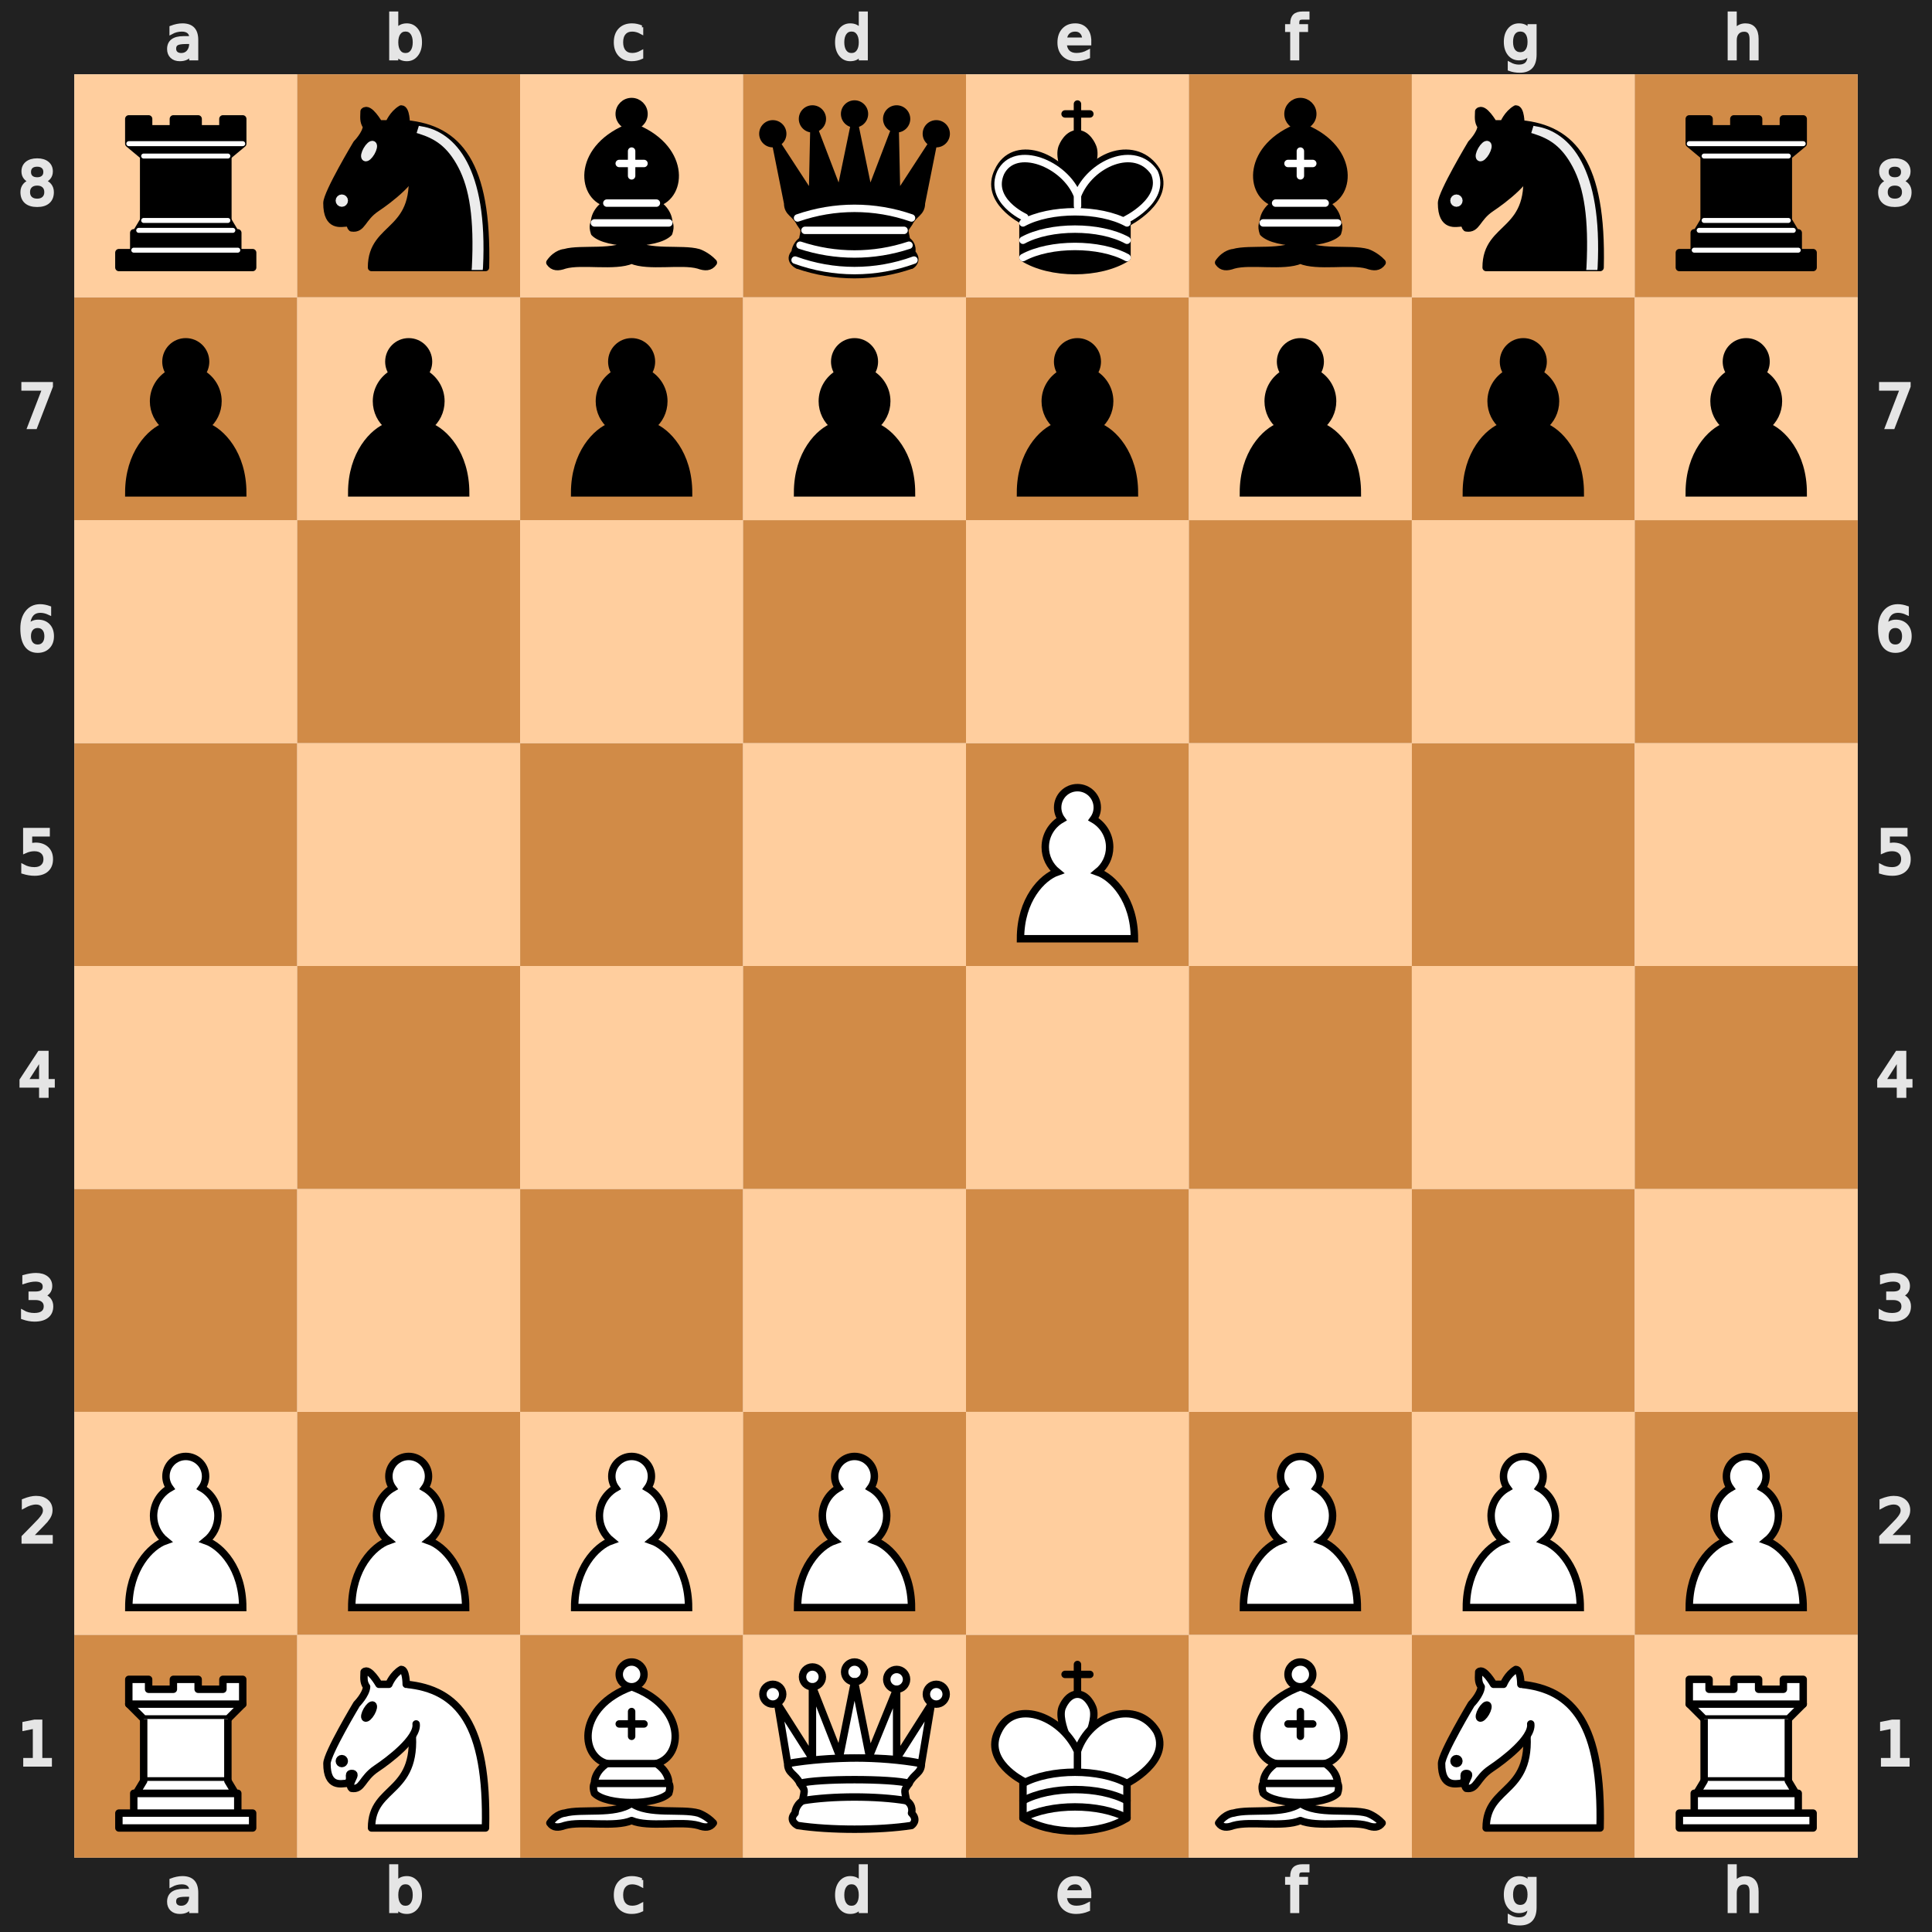
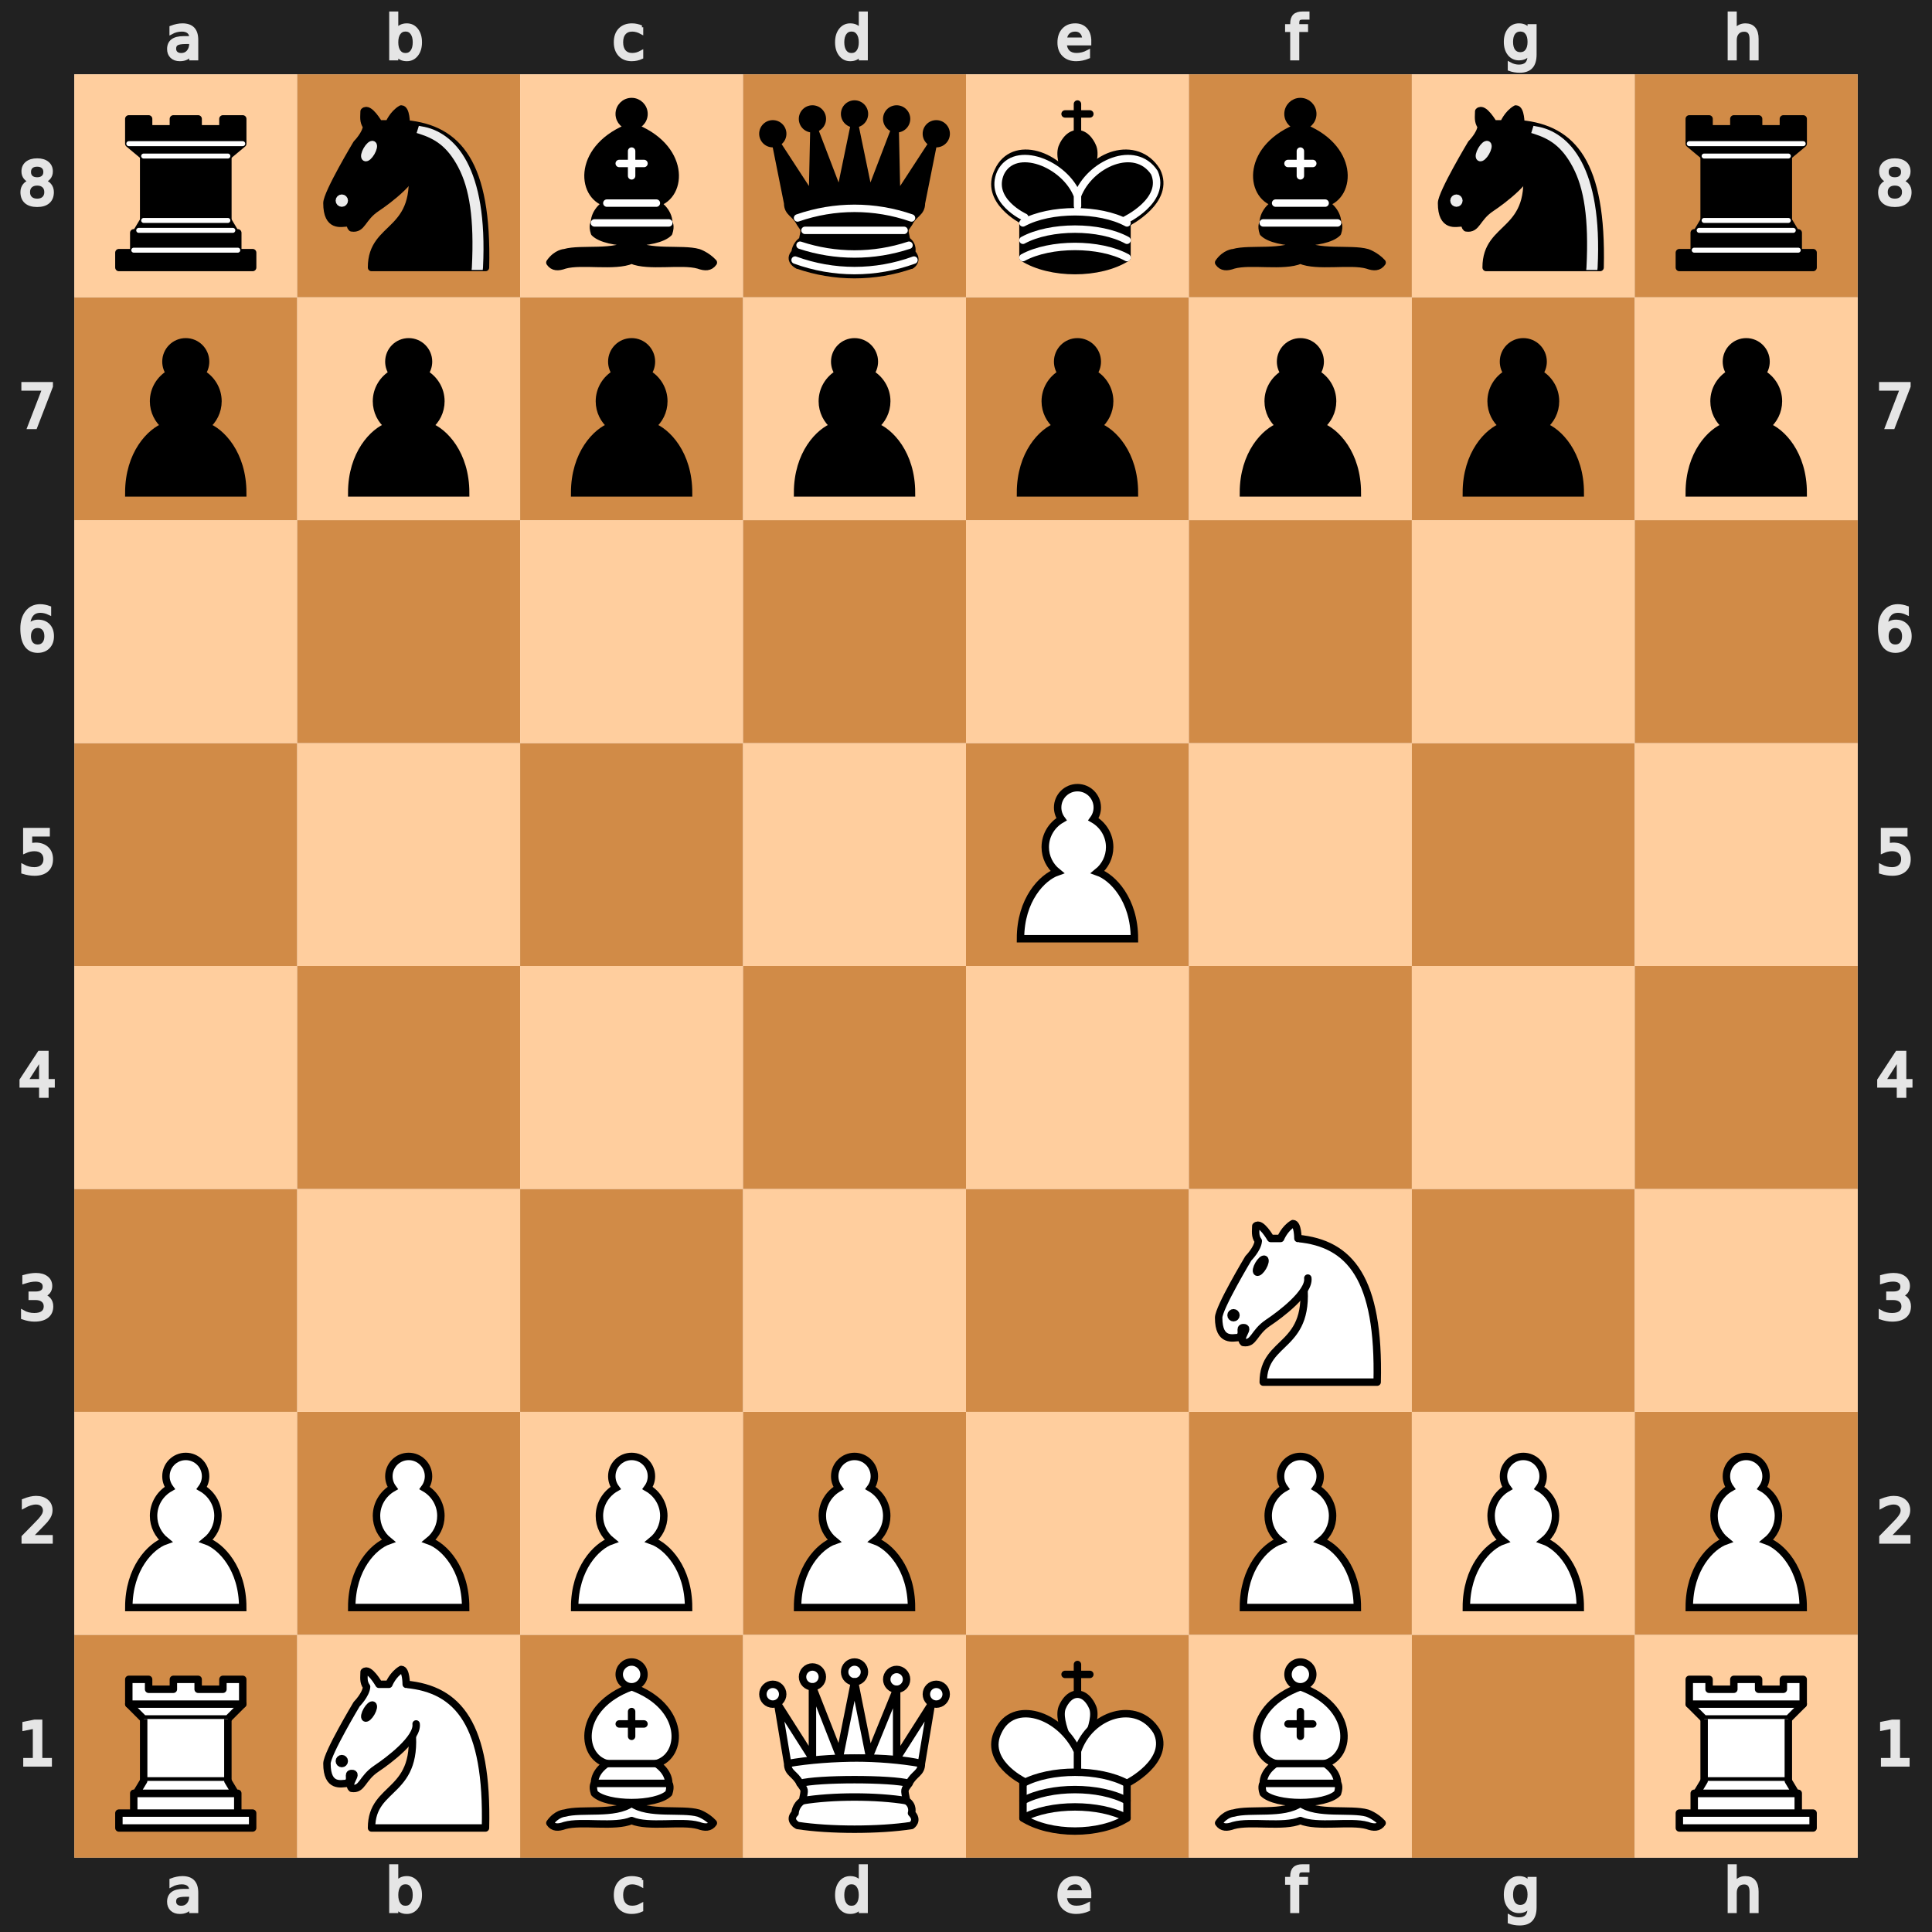
<svg xmlns="http://www.w3.org/2000/svg" xmlns:xlink="http://www.w3.org/1999/xlink" viewBox="0 0 390 390" width="400" height="400">
  <defs>
    <g id="white-pawn" class="white pawn">
      <path d="M22.5 9c-2.21 0-4 1.79-4 4 0 .89.29 1.71.78 2.38C17.33 16.5 16 18.59 16 21c0 2.03.94 3.84 2.41 5.03-3 1.06-7.41 5.55-7.41 13.47h23c0-7.92-4.41-12.41-7.41-13.47 1.47-1.19 2.41-3 2.41-5.03 0-2.41-1.33-4.5-3.28-5.62.49-.67.78-1.49.78-2.38 0-2.21-1.79-4-4-4z" fill="#fff" stroke="#000" stroke-width="1.5" stroke-linecap="round" />
    </g>
    <g id="white-knight" class="white knight" fill="none" fill-rule="evenodd" stroke="#000" stroke-width="1.5" stroke-linecap="round" stroke-linejoin="round">
      <path d="M 22,10 C 32.5,11 38.5,18 38,39 L 15,39 C 15,30 25,32.5 23,18" style="fill:#ffffff; stroke:#000000;" />
      <path d="M 24,18 C 24.38,20.91 18.45,25.37 16,27 C 13,29 13.18,31.34 11,31 C 9.958,30.06 12.41,27.96 11,28 C 10,28 11.19,29.23 10,30 C 9,30 5.997,31 6,26 C 6,24 12,14 12,14 C 12,14 13.89,12.1 14,10.5 C 13.27,9.506 13.5,8.5 13.5,7.5 C 14.5,6.5 16.5,10 16.5,10 L 18.5,10 C 18.5,10 19.28,8.008 21,7 C 22,7 22,10 22,10" style="fill:#ffffff; stroke:#000000;" />
      <path d="M 9.5 25.5 A 0.5 0.5 0 1 1 8.5,25.5 A 0.5 0.5 0 1 1 9.5 25.5 z" style="fill:#000000; stroke:#000000;" />
      <path d="M 15 15.5 A 0.5 1.5 0 1 1 14,15.5 A 0.5 1.5 0 1 1 15 15.5 z" transform="matrix(0.866,0.5,-0.5,0.866,9.693,-5.173)" style="fill:#000000; stroke:#000000;" />
    </g>
    <g id="white-bishop" class="white bishop" fill="none" fill-rule="evenodd" stroke="#000" stroke-width="1.5" stroke-linecap="round" stroke-linejoin="round">
      <g fill="#fff" stroke-linecap="butt">
        <path d="M9 36c3.39-.97 10.11.43 13.5-2 3.39 2.43 10.11 1.03 13.5 2 0 0 1.65.54 3 2-.68.97-1.65.99-3 .5-3.39-.97-10.11.46-13.5-1-3.39 1.46-10.11.03-13.5 1-1.354.49-2.323.47-3-.5 1.354-1.94 3-2 3-2zM15 32c2.5 2.5 12.5 2.5 15 0 .5-1.5 0-2 0-2 0-2.5-2.5-4-2.5-4 5.5-1.5 6-11.5-5-15.5-11 4-10.5 14-5 15.5 0 0-2.5 1.5-2.5 4 0 0-.5.5 0 2zM25 8a2.5 2.5 0 1 1-5 0 2.5 2.5 0 1 1 5 0z" />
      </g>
      <path d="M17.5 26h10M15 30h15m-7.5-14.5v5M20 18h5" stroke-linejoin="miter" />
    </g>
    <g id="white-rook" class="white rook" fill="#fff" fill-rule="evenodd" stroke="#000" stroke-width="1.5" stroke-linecap="round" stroke-linejoin="round">
      <path d="M9 39h27v-3H9v3zM12 36v-4h21v4H12zM11 14V9h4v2h5V9h5v2h5V9h4v5" stroke-linecap="butt" />
      <path d="M34 14l-3 3H14l-3-3" />
      <path d="M31 17v12.5H14V17" stroke-linecap="butt" stroke-linejoin="miter" />
      <path d="M31 29.5l1.5 2.5h-20l1.5-2.5" />
      <path d="M11 14h23" fill="none" stroke-linejoin="miter" />
    </g>
    <g id="white-queen" class="white queen" fill="#fff" fill-rule="evenodd" stroke="#000" stroke-width="1.5" stroke-linecap="round" stroke-linejoin="round">
      <path d="M8 12a2 2 0 1 1-4 0 2 2 0 1 1 4 0zM24.5 7.5a2 2 0 1 1-4 0 2 2 0 1 1 4 0zM41 12a2 2 0 1 1-4 0 2 2 0 1 1 4 0zM16 8.5a2 2 0 1 1-4 0 2 2 0 1 1 4 0zM33 9a2 2 0 1 1-4 0 2 2 0 1 1 4 0z" />
      <path d="M9 26c8.5-1.5 21-1.5 27 0l2-12-7 11V11l-5.5 13.5-3-15-3 15-5.5-14V25L7 14l2 12zM9 26c0 2 1.5 2 2.5 4 1 1.5 1 1 .5 3.5-1.5 1-1.5 2.5-1.5 2.5-1.5 1.5.5 2.5.5 2.5 6.5 1 16.5 1 23 0 0 0 1.5-1 0-2.5 0 0 .5-1.5-1-2.5-.5-2.5-.5-2 .5-3.5 1-2 2.5-2 2.5-4-8.5-1.5-18.5-1.5-27 0z" stroke-linecap="butt" />
      <path d="M11.5 30c3.5-1 18.5-1 22 0M12 33.5c6-1 15-1 21 0" fill="none" />
    </g>
    <g id="white-king" class="white king" fill="none" fill-rule="evenodd" stroke="#000" stroke-width="1.5" stroke-linecap="round" stroke-linejoin="round">
      <path d="M22.5 11.63V6M20 8h5" stroke-linejoin="miter" />
      <path d="M22.5 25s4.5-7.5 3-10.5c0 0-1-2.5-3-2.5s-3 2.5-3 2.5c-1.5 3 3 10.5 3 10.5" fill="#fff" stroke-linecap="butt" stroke-linejoin="miter" />
      <path d="M11.5 37c5.5 3.5 15.5 3.5 21 0v-7s9-4.5 6-10.5c-4-6.5-13.5-3.5-16 4V27v-3.5c-3.5-7.5-13-10.5-16-4-3 6 5 10 5 10V37z" fill="#fff" />
      <path d="M11.5 30c5.5-3 15.5-3 21 0m-21 3.5c5.5-3 15.5-3 21 0m-21 3.5c5.5-3 15.5-3 21 0" />
    </g>
    <g id="black-pawn" class="black pawn">
      <path d="M22.5 9c-2.21 0-4 1.79-4 4 0 .89.29 1.71.78 2.38C17.33 16.5 16 18.59 16 21c0 2.03.94 3.84 2.41 5.03-3 1.06-7.41 5.55-7.41 13.47h23c0-7.92-4.41-12.41-7.41-13.47 1.47-1.19 2.41-3 2.41-5.03 0-2.41-1.33-4.5-3.28-5.62.49-.67.78-1.49.78-2.38 0-2.21-1.79-4-4-4z" fill="#000" stroke="#000" stroke-width="1.5" stroke-linecap="round" />
    </g>
    <g id="black-knight" class="black knight" fill="none" fill-rule="evenodd" stroke="#000" stroke-width="1.5" stroke-linecap="round" stroke-linejoin="round">
      <path d="M 22,10 C 32.5,11 38.5,18 38,39 L 15,39 C 15,30 25,32.5 23,18" style="fill:#000000; stroke:#000000;" />
      <path d="M 24,18 C 24.38,20.91 18.45,25.37 16,27 C 13,29 13.18,31.34 11,31 C 9.958,30.06 12.41,27.96 11,28 C 10,28 11.19,29.23 10,30 C 9,30 5.997,31 6,26 C 6,24 12,14 12,14 C 12,14 13.89,12.1 14,10.5 C 13.27,9.506 13.5,8.5 13.5,7.5 C 14.5,6.5 16.5,10 16.5,10 L 18.5,10 C 18.5,10 19.28,8.008 21,7 C 22,7 22,10 22,10" style="fill:#000000; stroke:#000000;" />
      <path d="M 9.5 25.5 A 0.5 0.5 0 1 1 8.5,25.5 A 0.5 0.5 0 1 1 9.5 25.5 z" style="fill:#ececec; stroke:#ececec;" />
      <path d="M 15 15.5 A 0.5 1.5 0 1 1 14,15.5 A 0.5 1.5 0 1 1 15 15.5 z" transform="matrix(0.866,0.5,-0.5,0.866,9.693,-5.173)" style="fill:#ececec; stroke:#ececec;" />
      <path d="M 24.55,10.4 L 24.1,11.85 L 24.6,12 C 27.75,13 30.25,14.49 32.5,18.75 C 34.75,23.01 35.75,29.06 35.25,39 L 35.2,39.5 L 37.45,39.5 L 37.5,39 C 38,28.94 36.62,22.15 34.25,17.66 C 31.88,13.17 28.46,11.02 25.06,10.5 L 24.55,10.4 z " style="fill:#ececec; stroke:none;" />
    </g>
    <g id="black-bishop" class="black bishop" fill="none" fill-rule="evenodd" stroke="#000" stroke-width="1.5" stroke-linecap="round" stroke-linejoin="round">
      <path d="M9 36c3.39-.97 10.11.43 13.5-2 3.39 2.43 10.11 1.03 13.5 2 0 0 1.65.54 3 2-.68.97-1.65.99-3 .5-3.39-.97-10.11.46-13.5-1-3.39 1.46-10.11.03-13.5 1-1.354.49-2.323.47-3-.5 1.354-1.94 3-2 3-2zm6-4c2.5 2.5 12.5 2.5 15 0 .5-1.5 0-2 0-2 0-2.5-2.5-4-2.5-4 5.5-1.5 6-11.5-5-15.5-11 4-10.5 14-5 15.5 0 0-2.5 1.5-2.5 4 0 0-.5.5 0 2zM25 8a2.5 2.5 0 1 1-5 0 2.5 2.5 0 1 1 5 0z" fill="#000" stroke-linecap="butt" />
      <path d="M17.5 26h10M15 30h15m-7.5-14.5v5M20 18h5" stroke="#fff" stroke-linejoin="miter" />
    </g>
    <g id="black-rook" class="black rook" fill="#000" fill-rule="evenodd" stroke="#000" stroke-width="1.5" stroke-linecap="round" stroke-linejoin="round">
      <path d="M9 39h27v-3H9v3zM12.5 32l1.5-2.5h17l1.5 2.5h-20zM12 36v-4h21v4H12z" stroke-linecap="butt" />
      <path d="M14 29.5v-13h17v13H14z" stroke-linecap="butt" stroke-linejoin="miter" />
      <path d="M14 16.5L11 14h23l-3 2.5H14zM11 14V9h4v2h5V9h5v2h5V9h4v5H11z" stroke-linecap="butt" />
      <path d="M12 35.5h21M13 31.5h19M14 29.5h17M14 16.5h17M11 14h23" fill="none" stroke="#fff" stroke-width="1" stroke-linejoin="miter" />
    </g>
    <g id="black-queen" class="black queen" fill="#000" fill-rule="evenodd" stroke="#000" stroke-width="1.5" stroke-linecap="round" stroke-linejoin="round">
      <g fill="#000" stroke="none">
        <circle cx="6" cy="12" r="2.75" />
        <circle cx="14" cy="9" r="2.75" />
        <circle cx="22.5" cy="8" r="2.75" />
        <circle cx="31" cy="9" r="2.75" />
        <circle cx="39" cy="12" r="2.75" />
      </g>
      <path d="M9 26c8.5-1.5 21-1.5 27 0l2.5-12.5L31 25l-.3-14.1-5.2 13.6-3-14.5-3 14.5-5.2-13.6L14 25 6.5 13.5 9 26zM9 26c0 2 1.5 2 2.5 4 1 1.5 1 1 .5 3.5-1.5 1-1.5 2.5-1.5 2.5-1.5 1.5.5 2.5.5 2.5 6.5 1 16.5 1 23 0 0 0 1.5-1 0-2.5 0 0 .5-1.5-1-2.5-.5-2.5-.5-2 .5-3.5 1-2 2.5-2 2.5-4-8.5-1.5-18.5-1.5-27 0z" stroke-linecap="butt" />
      <path d="M11 38.5a35 35 1 0 0 23 0" fill="none" stroke-linecap="butt" />
      <path d="M11 29a35 35 1 0 1 23 0M12.5 31.5h20M11.5 34.5a35 35 1 0 0 22 0M10.5 37.5a35 35 1 0 0 24 0" fill="none" stroke="#fff" />
    </g>
    <g id="black-king" class="black king" fill="none" fill-rule="evenodd" stroke="#000" stroke-width="1.5" stroke-linecap="round" stroke-linejoin="round">
      <path d="M22.5 11.63V6" stroke-linejoin="miter" />
      <path d="M22.5 25s4.5-7.5 3-10.5c0 0-1-2.5-3-2.5s-3 2.5-3 2.5c-1.5 3 3 10.5 3 10.5" fill="#000" stroke-linecap="butt" stroke-linejoin="miter" />
      <path d="M11.5 37c5.5 3.5 15.5 3.5 21 0v-7s9-4.5 6-10.5c-4-6.5-13.5-3.5-16 4V27v-3.5c-3.5-7.5-13-10.5-16-4-3 6 5 10 5 10V37z" fill="#000" />
      <path d="M20 8h5" stroke-linejoin="miter" />
      <path d="M32 29.5s8.5-4 6.03-9.65C34.15 14 25 18 22.5 24.5l.01 2.1-.01-2.1C20 18 9.906 14 6.997 19.85c-2.497 5.65 4.853 9 4.853 9M11.5 30c5.5-3 15.5-3 21 0m-21 3.5c5.5-3 15.5-3 21 0m-21 3.5c5.5-3 15.5-3 21 0" stroke="#fff" />
    </g>
  </defs>
  <rect x="7.5" y="7.5" width="375" height="375" fill="none" stroke="#212121" stroke-width="15" />
  <g transform="translate(20, 1) scale(0.75, 0.75)" fill="#e5e5e5" stroke="#e5e5e5">
    <path d="M23.328 10.016q-1.742 0-2.414.398-.672.398-.672 1.36 0 .765.5 1.218.508.445 1.375.445 1.196 0 1.914-.843.727-.852.727-2.258v-.32zm2.867-.594v4.992h-1.437v-1.328q-.492.797-1.227 1.18-.734.375-1.797.375-1.343 0-2.14-.75-.79-.758-.79-2.024 0-1.476.985-2.226.992-.75 2.953-.75h2.016V8.75q0-.992-.656-1.531-.649-.547-1.829-.547-.75 0-1.46.18-.711.18-1.368.539V6.062q.79-.304 1.532-.453.742-.156 1.445-.156 1.898 0 2.836.984.937.985.937 2.985z" />
  </g>
  <g transform="translate(20, 375) scale(0.75, 0.75)" fill="#e5e5e5" stroke="#e5e5e5">
    <path d="M23.328 10.016q-1.742 0-2.414.398-.672.398-.672 1.36 0 .765.5 1.218.508.445 1.375.445 1.196 0 1.914-.843.727-.852.727-2.258v-.32zm2.867-.594v4.992h-1.437v-1.328q-.492.797-1.227 1.18-.734.375-1.797.375-1.343 0-2.14-.75-.79-.758-.79-2.024 0-1.476.985-2.226.992-.75 2.953-.75h2.016V8.75q0-.992-.656-1.531-.649-.547-1.829-.547-.75 0-1.46.18-.711.18-1.368.539V6.062q.79-.304 1.532-.453.742-.156 1.445-.156 1.898 0 2.836.984.937.985.937 2.985z" />
  </g>
  <g transform="translate(65, 1) scale(0.75, 0.75)" fill="#e5e5e5" stroke="#e5e5e5">
    <path d="M24.922 10.047q0-1.586-.656-2.485-.649-.906-1.79-.906-1.14 0-1.796.906-.649.899-.649 2.485 0 1.586.649 2.492.656.898 1.797.898 1.14 0 1.789-.898.656-.906.656-2.492zm-4.89-3.055q.452-.781 1.14-1.156.695-.383 1.656-.383 1.594 0 2.586 1.266 1 1.265 1 3.328 0 2.062-1 3.328-.992 1.266-2.586 1.266-.96 0-1.656-.375-.688-.383-1.14-1.164v1.312h-1.446V2.258h1.445z" />
  </g>
  <g transform="translate(65, 375) scale(0.75, 0.75)" fill="#e5e5e5" stroke="#e5e5e5">
    <path d="M24.922 10.047q0-1.586-.656-2.485-.649-.906-1.79-.906-1.14 0-1.796.906-.649.899-.649 2.485 0 1.586.649 2.492.656.898 1.797.898 1.14 0 1.789-.898.656-.906.656-2.492zm-4.89-3.055q.452-.781 1.14-1.156.695-.383 1.656-.383 1.594 0 2.586 1.266 1 1.265 1 3.328 0 2.062-1 3.328-.992 1.266-2.586 1.266-.96 0-1.656-.375-.688-.383-1.14-1.164v1.312h-1.446V2.258h1.445z" />
  </g>
  <g transform="translate(110, 1) scale(0.75, 0.75)" fill="#e5e5e5" stroke="#e5e5e5">
    <path d="M25.96 6v1.344q-.608-.336-1.226-.5-.609-.172-1.234-.172-1.398 0-2.172.89-.773.883-.773 2.485 0 1.601.773 2.492.774.883 2.172.883.625 0 1.234-.164.618-.172 1.227-.508v1.328q-.602.281-1.25.422-.64.14-1.367.14-1.977 0-3.14-1.242-1.165-1.242-1.165-3.351 0-2.14 1.172-3.367 1.18-1.227 3.227-1.227.664 0 1.296.14.633.134 1.227.407z" />
  </g>
  <g transform="translate(110, 375) scale(0.75, 0.75)" fill="#e5e5e5" stroke="#e5e5e5">
    <path d="M25.96 6v1.344q-.608-.336-1.226-.5-.609-.172-1.234-.172-1.398 0-2.172.89-.773.883-.773 2.485 0 1.601.773 2.492.774.883 2.172.883.625 0 1.234-.164.618-.172 1.227-.508v1.328q-.602.281-1.25.422-.64.14-1.367.14-1.977 0-3.14-1.242-1.165-1.242-1.165-3.351 0-2.14 1.172-3.367 1.18-1.227 3.227-1.227.664 0 1.296.14.633.134 1.227.407z" />
  </g>
  <g transform="translate(155, 1) scale(0.75, 0.75)" fill="#e5e5e5" stroke="#e5e5e5">
    <path d="M24.973 6.992V2.258h1.437v12.156h-1.437v-1.312q-.453.78-1.149 1.164-.687.375-1.656.375-1.586 0-2.586-1.266-.992-1.266-.992-3.328 0-2.063.992-3.328 1-1.266 2.586-1.266.969 0 1.656.383.696.375 1.149 1.156zm-4.899 3.055q0 1.586.649 2.492.656.898 1.797.898 1.14 0 1.796-.898.657-.906.657-2.492 0-1.586-.657-2.485-.656-.906-1.796-.906-1.141 0-1.797.906-.649.899-.649 2.485z" />
  </g>
  <g transform="translate(155, 375) scale(0.75, 0.75)" fill="#e5e5e5" stroke="#e5e5e5">
    <path d="M24.973 6.992V2.258h1.437v12.156h-1.437v-1.312q-.453.78-1.149 1.164-.687.375-1.656.375-1.586 0-2.586-1.266-.992-1.266-.992-3.328 0-2.063.992-3.328 1-1.266 2.586-1.266.969 0 1.656.383.696.375 1.149 1.156zm-4.899 3.055q0 1.586.649 2.492.656.898 1.797.898 1.14 0 1.796-.898.657-.906.657-2.492 0-1.586-.657-2.485-.656-.906-1.796-.906-1.141 0-1.797.906-.649.899-.649 2.485z" />
  </g>
  <g transform="translate(200, 1) scale(0.75, 0.75)" fill="#e5e5e5" stroke="#e5e5e5">
    <path d="M26.555 9.68v.703h-6.61q.094 1.484.89 2.265.806.774 2.235.774.828 0 1.602-.203.781-.203 1.547-.61v1.36q-.774.328-1.586.5-.813.172-1.649.172-2.093 0-3.32-1.22-1.219-1.218-1.219-3.296 0-2.148 1.157-3.406 1.164-1.266 3.132-1.266 1.766 0 2.79 1.14 1.03 1.134 1.03 3.087zm-1.438-.422q-.015-1.18-.664-1.883-.64-.703-1.703-.703-1.203 0-1.93.68-.718.68-.828 1.914z" />
  </g>
  <g transform="translate(200, 375) scale(0.75, 0.75)" fill="#e5e5e5" stroke="#e5e5e5">
    <path d="M26.555 9.68v.703h-6.61q.094 1.484.89 2.265.806.774 2.235.774.828 0 1.602-.203.781-.203 1.547-.61v1.36q-.774.328-1.586.5-.813.172-1.649.172-2.093 0-3.32-1.22-1.219-1.218-1.219-3.296 0-2.148 1.157-3.406 1.164-1.266 3.132-1.266 1.766 0 2.79 1.14 1.03 1.134 1.03 3.087zm-1.438-.422q-.015-1.18-.664-1.883-.64-.703-1.703-.703-1.203 0-1.93.68-.718.68-.828 1.914z" />
  </g>
  <g transform="translate(245, 1) scale(0.75, 0.75)" fill="#e5e5e5" stroke="#e5e5e5">
    <path d="M25.285 2.258v1.195H23.91q-.773 0-1.078.313-.297.312-.297 1.125v.773h2.367v1.117h-2.367v7.633H21.09V6.781h-1.375V5.664h1.375v-.61q0-1.46.68-2.124.68-.672 2.156-.672z" />
  </g>
  <g transform="translate(245, 375) scale(0.75, 0.75)" fill="#e5e5e5" stroke="#e5e5e5">
    <path d="M25.285 2.258v1.195H23.91q-.773 0-1.078.313-.297.312-.297 1.125v.773h2.367v1.117h-2.367v7.633H21.09V6.781h-1.375V5.664h1.375v-.61q0-1.46.68-2.124.68-.672 2.156-.672z" />
  </g>
  <g transform="translate(290, 1) scale(0.75, 0.75)" fill="#e5e5e5" stroke="#e5e5e5">
    <path d="M24.973 9.937q0-1.562-.649-2.421-.64-.86-1.804-.86-1.157 0-1.805.86-.64.859-.64 2.421 0 1.555.64 2.415.648.859 1.805.859 1.164 0 1.804-.86.649-.859.649-2.414zm1.437 3.391q0 2.234-.992 3.32-.992 1.094-3.04 1.094-.757 0-1.429-.117-.672-.11-1.304-.344v-1.398q.632.344 1.25.508.617.164 1.257.164 1.414 0 2.118-.743.703-.734.703-2.226v-.711q-.446.773-1.141 1.156-.695.383-1.664.383-1.61 0-2.594-1.227-.984-1.226-.984-3.25 0-2.03.984-3.257.985-1.227 2.594-1.227.969 0 1.664.383t1.14 1.156V5.664h1.438z" />
  </g>
  <g transform="translate(290, 375) scale(0.75, 0.75)" fill="#e5e5e5" stroke="#e5e5e5">
    <path d="M24.973 9.937q0-1.562-.649-2.421-.64-.86-1.804-.86-1.157 0-1.805.86-.64.859-.64 2.421 0 1.555.64 2.415.648.859 1.805.859 1.164 0 1.804-.86.649-.859.649-2.414zm1.437 3.391q0 2.234-.992 3.32-.992 1.094-3.04 1.094-.757 0-1.429-.117-.672-.11-1.304-.344v-1.398q.632.344 1.25.508.617.164 1.257.164 1.414 0 2.118-.743.703-.734.703-2.226v-.711q-.446.773-1.141 1.156-.695.383-1.664.383-1.61 0-2.594-1.227-.984-1.226-.984-3.25 0-2.03.984-3.257.985-1.227 2.594-1.227.969 0 1.664.383t1.14 1.156V5.664h1.438z" />
  </g>
  <g transform="translate(335, 1) scale(0.75, 0.75)" fill="#e5e5e5" stroke="#e5e5e5">
    <path d="M26.164 9.133v5.281h-1.437V9.18q0-1.243-.485-1.86-.484-.617-1.453-.617-1.164 0-1.836.742-.672.742-.672 2.024v4.945h-1.445V2.258h1.445v4.765q.516-.789 1.211-1.18.703-.39 1.617-.39 1.508 0 2.282.938.773.93.773 2.742z" />
  </g>
  <g transform="translate(335, 375) scale(0.75, 0.75)" fill="#e5e5e5" stroke="#e5e5e5">
    <path d="M26.164 9.133v5.281h-1.437V9.18q0-1.243-.485-1.86-.484-.617-1.453-.617-1.164 0-1.836.742-.672.742-.672 2.024v4.945h-1.445V2.258h1.445v4.765q.516-.789 1.211-1.18.703-.39 1.617-.39 1.508 0 2.282.938.773.93.773 2.742z" />
  </g>
  <g transform="translate(0, 335) scale(0.75, 0.75)" fill="#e5e5e5" stroke="#e5e5e5">
    <path d="M6.754 26.996h2.578v-8.898l-2.805.562v-1.437l2.79-.563h1.578v10.336h2.578v1.328h-6.72z" />
  </g>
  <g transform="translate(375, 335) scale(0.75, 0.75)" fill="#e5e5e5" stroke="#e5e5e5">
    <path d="M6.754 26.996h2.578v-8.898l-2.805.562v-1.437l2.79-.563h1.578v10.336h2.578v1.328h-6.72z" />
  </g>
  <g transform="translate(0, 290) scale(0.75, 0.75)" fill="#e5e5e5" stroke="#e5e5e5">
    <path d="M8.195 26.996h5.508v1.328H6.297v-1.328q.898-.93 2.445-2.492 1.555-1.57 1.953-2.024.758-.851 1.055-1.437.305-.594.305-1.164 0-.93-.657-1.516-.648-.586-1.695-.586-.742 0-1.57.258-.82.258-1.758.781v-1.593q.953-.383 1.781-.578.828-.196 1.516-.196 1.812 0 2.89.906 1.079.907 1.079 2.422 0 .72-.274 1.368-.265.64-.976 1.515-.196.227-1.243 1.313-1.046 1.078-2.953 3.023z" />
  </g>
  <g transform="translate(375, 290) scale(0.75, 0.75)" fill="#e5e5e5" stroke="#e5e5e5">
    <path d="M8.195 26.996h5.508v1.328H6.297v-1.328q.898-.93 2.445-2.492 1.555-1.57 1.953-2.024.758-.851 1.055-1.437.305-.594.305-1.164 0-.93-.657-1.516-.648-.586-1.695-.586-.742 0-1.57.258-.82.258-1.758.781v-1.593q.953-.383 1.781-.578.828-.196 1.516-.196 1.812 0 2.89.906 1.079.907 1.079 2.422 0 .72-.274 1.368-.265.64-.976 1.515-.196.227-1.243 1.313-1.046 1.078-2.953 3.023z" />
  </g>
  <g transform="translate(0, 245) scale(0.75, 0.75)" fill="#e5e5e5" stroke="#e5e5e5">
    <path d="M11.434 22.035q1.132.242 1.765 1.008.64.766.64 1.89 0 1.727-1.187 2.672-1.187.946-3.375.946-.734 0-1.515-.149-.774-.14-1.602-.43V26.45q.656.383 1.438.578.78.196 1.632.196 1.485 0 2.258-.586.782-.586.782-1.703 0-1.032-.727-1.61-.719-.586-2.008-.586h-1.36v-1.297h1.423q1.164 0 1.78-.46.618-.47.618-1.344 0-.899-.64-1.375-.633-.485-1.82-.485-.65 0-1.391.141-.743.14-1.633.437V16.95q.898-.25 1.68-.375.788-.125 1.484-.125 1.797 0 2.844.82 1.046.813 1.046 2.204 0 .968-.554 1.64-.555.664-1.578.922z" />
  </g>
  <g transform="translate(375, 245) scale(0.75, 0.75)" fill="#e5e5e5" stroke="#e5e5e5">
    <path d="M11.434 22.035q1.132.242 1.765 1.008.64.766.64 1.89 0 1.727-1.187 2.672-1.187.946-3.375.946-.734 0-1.515-.149-.774-.14-1.602-.43V26.45q.656.383 1.438.578.78.196 1.632.196 1.485 0 2.258-.586.782-.586.782-1.703 0-1.032-.727-1.61-.719-.586-2.008-.586h-1.36v-1.297h1.423q1.164 0 1.78-.46.618-.47.618-1.344 0-.899-.64-1.375-.633-.485-1.82-.485-.65 0-1.391.141-.743.14-1.633.437V16.95q.898-.25 1.68-.375.788-.125 1.484-.125 1.797 0 2.844.82 1.046.813 1.046 2.204 0 .968-.554 1.64-.555.664-1.578.922z" />
  </g>
  <g transform="translate(0, 200) scale(0.75, 0.75)" fill="#e5e5e5" stroke="#e5e5e5">
    <path d="M11.016 18.035L7.03 24.262h3.985zm-.414-1.375h1.984v7.602h1.664v1.312h-1.664v2.75h-1.57v-2.75H5.75v-1.523z" />
  </g>
  <g transform="translate(375, 200) scale(0.75, 0.75)" fill="#e5e5e5" stroke="#e5e5e5">
    <path d="M11.016 18.035L7.03 24.262h3.985zm-.414-1.375h1.984v7.602h1.664v1.312h-1.664v2.75h-1.57v-2.75H5.75v-1.523z" />
  </g>
  <g transform="translate(0, 155) scale(0.75, 0.75)" fill="#e5e5e5" stroke="#e5e5e5">
    <path d="M6.719 16.66h6.195v1.328h-4.75v2.86q.344-.118.688-.172.343-.063.687-.063 1.953 0 3.094 1.07 1.14 1.07 1.14 2.899 0 1.883-1.171 2.93-1.172 1.039-3.305 1.039-.735 0-1.5-.125-.758-.125-1.57-.375v-1.586q.703.383 1.453.57.75.188 1.586.188 1.351 0 2.14-.711.79-.711.79-1.93 0-1.219-.79-1.93-.789-.71-2.14-.71-.633 0-1.266.14-.625.14-1.281.438z" />
  </g>
  <g transform="translate(375, 155) scale(0.75, 0.75)" fill="#e5e5e5" stroke="#e5e5e5">
    <path d="M6.719 16.66h6.195v1.328h-4.75v2.86q.344-.118.688-.172.343-.063.687-.063 1.953 0 3.094 1.07 1.14 1.07 1.14 2.899 0 1.883-1.171 2.93-1.172 1.039-3.305 1.039-.735 0-1.5-.125-.758-.125-1.57-.375v-1.586q.703.383 1.453.57.75.188 1.586.188 1.351 0 2.14-.711.79-.711.79-1.93 0-1.219-.79-1.93-.789-.71-2.14-.71-.633 0-1.266.14-.625.14-1.281.438z" />
  </g>
  <g transform="translate(0, 110) scale(0.75, 0.75)" fill="#e5e5e5" stroke="#e5e5e5">
    <path d="M10.137 21.863q-1.063 0-1.688.727-.617.726-.617 1.992 0 1.258.617 1.992.625.727 1.688.727 1.062 0 1.68-.727.624-.734.624-1.992 0-1.266-.625-1.992-.617-.727-1.68-.727zm3.133-4.945v1.437q-.594-.28-1.204-.43-.601-.148-1.195-.148-1.562 0-2.39 1.055-.82 1.055-.938 3.188.46-.68 1.156-1.04.696-.367 1.531-.367 1.758 0 2.774 1.07 1.023 1.063 1.023 2.899 0 1.797-1.062 2.883-1.063 1.086-2.828 1.086-2.024 0-3.094-1.547-1.07-1.555-1.07-4.5 0-2.766 1.312-4.406 1.313-1.649 3.524-1.649.593 0 1.195.117.61.118 1.266.352z" />
  </g>
  <g transform="translate(375, 110) scale(0.75, 0.75)" fill="#e5e5e5" stroke="#e5e5e5">
    <path d="M10.137 21.863q-1.063 0-1.688.727-.617.726-.617 1.992 0 1.258.617 1.992.625.727 1.688.727 1.062 0 1.68-.727.624-.734.624-1.992 0-1.266-.625-1.992-.617-.727-1.68-.727zm3.133-4.945v1.437q-.594-.28-1.204-.43-.601-.148-1.195-.148-1.562 0-2.39 1.055-.82 1.055-.938 3.188.46-.68 1.156-1.04.696-.367 1.531-.367 1.758 0 2.774 1.07 1.023 1.063 1.023 2.899 0 1.797-1.062 2.883-1.063 1.086-2.828 1.086-2.024 0-3.094-1.547-1.07-1.555-1.07-4.5 0-2.766 1.312-4.406 1.313-1.649 3.524-1.649.593 0 1.195.117.61.118 1.266.352z" />
  </g>
  <g transform="translate(0, 65) scale(0.75, 0.75)" fill="#e5e5e5" stroke="#e5e5e5">
    <path d="M6.25 16.66h7.5v.672L9.516 28.324H7.867l3.985-10.336H6.25z" />
  </g>
  <g transform="translate(375, 65) scale(0.75, 0.75)" fill="#e5e5e5" stroke="#e5e5e5">
    <path d="M6.25 16.66h7.5v.672L9.516 28.324H7.867l3.985-10.336H6.25z" />
  </g>
  <g transform="translate(0, 20) scale(0.75, 0.75)" fill="#e5e5e5" stroke="#e5e5e5">
    <path d="M10 22.785q-1.125 0-1.773.602-.641.601-.641 1.656t.64 1.656q.649.602 1.774.602t1.773-.602q.649-.61.649-1.656 0-1.055-.649-1.656-.64-.602-1.773-.602zm-1.578-.672q-1.016-.25-1.586-.945-.563-.695-.563-1.695 0-1.399.993-2.211 1-.813 2.734-.813 1.742 0 2.734.813.993.812.993 2.21 0 1-.57 1.696-.563.695-1.571.945 1.14.266 1.773 1.04.641.773.641 1.89 0 1.695-1.04 2.602-1.03.906-2.96.906t-2.969-.906Q6 26.738 6 25.043q0-1.117.64-1.89.641-.774 1.782-1.04zm-.578-2.492q0 .906.562 1.414.57.508 1.594.508 1.016 0 1.586-.508.578-.508.578-1.414 0-.906-.578-1.414-.57-.508-1.586-.508-1.023 0-1.594.508-.562.508-.562 1.414z" />
  </g>
  <g transform="translate(375, 20) scale(0.75, 0.75)" fill="#e5e5e5" stroke="#e5e5e5">
    <path d="M10 22.785q-1.125 0-1.773.602-.641.601-.641 1.656t.64 1.656q.649.602 1.774.602t1.773-.602q.649-.61.649-1.656 0-1.055-.649-1.656-.64-.602-1.773-.602zm-1.578-.672q-1.016-.25-1.586-.945-.563-.695-.563-1.695 0-1.399.993-2.211 1-.813 2.734-.813 1.742 0 2.734.813.993.812.993 2.21 0 1-.57 1.696-.563.695-1.571.945 1.14.266 1.773 1.04.641.773.641 1.89 0 1.695-1.04 2.602-1.03.906-2.96.906t-2.969-.906Q6 26.738 6 25.043q0-1.117.64-1.89.641-.774 1.782-1.04zm-.578-2.492q0 .906.562 1.414.57.508 1.594.508 1.016 0 1.586-.508.578-.508.578-1.414 0-.906-.578-1.414-.57-.508-1.586-.508-1.023 0-1.594.508-.562.508-.562 1.414z" />
  </g>
  <rect x="15" y="330" width="45" height="45" class="square dark a1" stroke="none" fill="#d18b47" />
  <rect x="60" y="330" width="45" height="45" class="square light b1" stroke="none" fill="#ffce9e" />
  <rect x="105" y="330" width="45" height="45" class="square dark c1" stroke="none" fill="#d18b47" />
  <rect x="150" y="330" width="45" height="45" class="square light d1" stroke="none" fill="#ffce9e" />
  <rect x="195" y="330" width="45" height="45" class="square dark e1" stroke="none" fill="#d18b47" />
  <rect x="240" y="330" width="45" height="45" class="square light f1" stroke="none" fill="#ffce9e" />
  <rect x="285" y="330" width="45" height="45" class="square dark g1" stroke="none" fill="#d18b47" />
  <rect x="330" y="330" width="45" height="45" class="square light h1" stroke="none" fill="#ffce9e" />
  <rect x="15" y="285" width="45" height="45" class="square light a2" stroke="none" fill="#ffce9e" />
  <rect x="60" y="285" width="45" height="45" class="square dark b2" stroke="none" fill="#d18b47" />
  <rect x="105" y="285" width="45" height="45" class="square light c2" stroke="none" fill="#ffce9e" />
  <rect x="150" y="285" width="45" height="45" class="square dark d2" stroke="none" fill="#d18b47" />
  <rect x="195" y="285" width="45" height="45" class="square light e2" stroke="none" fill="#ffce9e" />
  <rect x="240" y="285" width="45" height="45" class="square dark f2" stroke="none" fill="#d18b47" />
  <rect x="285" y="285" width="45" height="45" class="square light g2" stroke="none" fill="#ffce9e" />
  <rect x="330" y="285" width="45" height="45" class="square dark h2" stroke="none" fill="#d18b47" />
  <rect x="15" y="240" width="45" height="45" class="square dark a3" stroke="none" fill="#d18b47" />
  <rect x="60" y="240" width="45" height="45" class="square light b3" stroke="none" fill="#ffce9e" />
  <rect x="105" y="240" width="45" height="45" class="square dark c3" stroke="none" fill="#d18b47" />
  <rect x="150" y="240" width="45" height="45" class="square light d3" stroke="none" fill="#ffce9e" />
  <rect x="195" y="240" width="45" height="45" class="square dark e3" stroke="none" fill="#d18b47" />
  <rect x="240" y="240" width="45" height="45" class="square light f3" stroke="none" fill="#ffce9e" />
  <rect x="285" y="240" width="45" height="45" class="square dark g3" stroke="none" fill="#d18b47" />
  <rect x="330" y="240" width="45" height="45" class="square light h3" stroke="none" fill="#ffce9e" />
  <rect x="15" y="195" width="45" height="45" class="square light a4" stroke="none" fill="#ffce9e" />
  <rect x="60" y="195" width="45" height="45" class="square dark b4" stroke="none" fill="#d18b47" />
  <rect x="105" y="195" width="45" height="45" class="square light c4" stroke="none" fill="#ffce9e" />
  <rect x="150" y="195" width="45" height="45" class="square dark d4" stroke="none" fill="#d18b47" />
  <rect x="195" y="195" width="45" height="45" class="square light e4" stroke="none" fill="#ffce9e" />
  <rect x="240" y="195" width="45" height="45" class="square dark f4" stroke="none" fill="#d18b47" />
  <rect x="285" y="195" width="45" height="45" class="square light g4" stroke="none" fill="#ffce9e" />
  <rect x="330" y="195" width="45" height="45" class="square dark h4" stroke="none" fill="#d18b47" />
  <rect x="15" y="150" width="45" height="45" class="square dark a5" stroke="none" fill="#d18b47" />
  <rect x="60" y="150" width="45" height="45" class="square light b5" stroke="none" fill="#ffce9e" />
  <rect x="105" y="150" width="45" height="45" class="square dark c5" stroke="none" fill="#d18b47" />
  <rect x="150" y="150" width="45" height="45" class="square light d5" stroke="none" fill="#ffce9e" />
  <rect x="195" y="150" width="45" height="45" class="square dark e5" stroke="none" fill="#d18b47" />
  <rect x="240" y="150" width="45" height="45" class="square light f5" stroke="none" fill="#ffce9e" />
  <rect x="285" y="150" width="45" height="45" class="square dark g5" stroke="none" fill="#d18b47" />
  <rect x="330" y="150" width="45" height="45" class="square light h5" stroke="none" fill="#ffce9e" />
  <rect x="15" y="105" width="45" height="45" class="square light a6" stroke="none" fill="#ffce9e" />
  <rect x="60" y="105" width="45" height="45" class="square dark b6" stroke="none" fill="#d18b47" />
  <rect x="105" y="105" width="45" height="45" class="square light c6" stroke="none" fill="#ffce9e" />
  <rect x="150" y="105" width="45" height="45" class="square dark d6" stroke="none" fill="#d18b47" />
  <rect x="195" y="105" width="45" height="45" class="square light e6" stroke="none" fill="#ffce9e" />
  <rect x="240" y="105" width="45" height="45" class="square dark f6" stroke="none" fill="#d18b47" />
  <rect x="285" y="105" width="45" height="45" class="square light g6" stroke="none" fill="#ffce9e" />
  <rect x="330" y="105" width="45" height="45" class="square dark h6" stroke="none" fill="#d18b47" />
  <rect x="15" y="60" width="45" height="45" class="square dark a7" stroke="none" fill="#d18b47" />
  <rect x="60" y="60" width="45" height="45" class="square light b7" stroke="none" fill="#ffce9e" />
  <rect x="105" y="60" width="45" height="45" class="square dark c7" stroke="none" fill="#d18b47" />
  <rect x="150" y="60" width="45" height="45" class="square light d7" stroke="none" fill="#ffce9e" />
  <rect x="195" y="60" width="45" height="45" class="square dark e7" stroke="none" fill="#d18b47" />
  <rect x="240" y="60" width="45" height="45" class="square light f7" stroke="none" fill="#ffce9e" />
  <rect x="285" y="60" width="45" height="45" class="square dark g7" stroke="none" fill="#d18b47" />
  <rect x="330" y="60" width="45" height="45" class="square light h7" stroke="none" fill="#ffce9e" />
  <rect x="15" y="15" width="45" height="45" class="square light a8" stroke="none" fill="#ffce9e" />
  <rect x="60" y="15" width="45" height="45" class="square dark b8" stroke="none" fill="#d18b47" />
  <rect x="105" y="15" width="45" height="45" class="square light c8" stroke="none" fill="#ffce9e" />
  <rect x="150" y="15" width="45" height="45" class="square dark d8" stroke="none" fill="#d18b47" />
  <rect x="195" y="15" width="45" height="45" class="square light e8" stroke="none" fill="#ffce9e" />
  <rect x="240" y="15" width="45" height="45" class="square dark f8" stroke="none" fill="#d18b47" />
  <rect x="285" y="15" width="45" height="45" class="square light g8" stroke="none" fill="#ffce9e" />
  <rect x="330" y="15" width="45" height="45" class="square dark h8" stroke="none" fill="#d18b47" />
  <use href="#white-rook" xlink:href="#white-rook" transform="translate(15, 330)" />
  <use href="#white-knight" xlink:href="#white-knight" transform="translate(60, 330)" />
  <use href="#white-bishop" xlink:href="#white-bishop" transform="translate(105, 330)" />
  <use href="#white-queen" xlink:href="#white-queen" transform="translate(150, 330)" />
  <use href="#white-king" xlink:href="#white-king" transform="translate(195, 330)" />
  <use href="#white-bishop" xlink:href="#white-bishop" transform="translate(240, 330)" />
-   <use href="#white-knight" xlink:href="#white-knight" transform="translate(285, 330)" />
  <use href="#white-rook" xlink:href="#white-rook" transform="translate(330, 330)" />
  <use href="#white-pawn" xlink:href="#white-pawn" transform="translate(15, 285)" />
  <use href="#white-pawn" xlink:href="#white-pawn" transform="translate(60, 285)" />
  <use href="#white-pawn" xlink:href="#white-pawn" transform="translate(105, 285)" />
  <use href="#white-pawn" xlink:href="#white-pawn" transform="translate(150, 285)" />
  <use href="#white-pawn" xlink:href="#white-pawn" transform="translate(240, 285)" />
  <use href="#white-pawn" xlink:href="#white-pawn" transform="translate(285, 285)" />
  <use href="#white-pawn" xlink:href="#white-pawn" transform="translate(330, 285)" />
+   <use href="#white-knight" xlink:href="#white-knight" transform="translate(240, 240)" />
  <use href="#white-pawn" xlink:href="#white-pawn" transform="translate(195, 150)" />
  <use href="#black-pawn" xlink:href="#black-pawn" transform="translate(15, 60)" />
  <use href="#black-pawn" xlink:href="#black-pawn" transform="translate(60, 60)" />
  <use href="#black-pawn" xlink:href="#black-pawn" transform="translate(105, 60)" />
  <use href="#black-pawn" xlink:href="#black-pawn" transform="translate(150, 60)" />
  <use href="#black-pawn" xlink:href="#black-pawn" transform="translate(195, 60)" />
  <use href="#black-pawn" xlink:href="#black-pawn" transform="translate(240, 60)" />
  <use href="#black-pawn" xlink:href="#black-pawn" transform="translate(285, 60)" />
  <use href="#black-pawn" xlink:href="#black-pawn" transform="translate(330, 60)" />
  <use href="#black-rook" xlink:href="#black-rook" transform="translate(15, 15)" />
  <use href="#black-knight" xlink:href="#black-knight" transform="translate(60, 15)" />
  <use href="#black-bishop" xlink:href="#black-bishop" transform="translate(105, 15)" />
  <use href="#black-queen" xlink:href="#black-queen" transform="translate(150, 15)" />
  <use href="#black-king" xlink:href="#black-king" transform="translate(195, 15)" />
  <use href="#black-bishop" xlink:href="#black-bishop" transform="translate(240, 15)" />
  <use href="#black-knight" xlink:href="#black-knight" transform="translate(285, 15)" />
  <use href="#black-rook" xlink:href="#black-rook" transform="translate(330, 15)" />
</svg>
